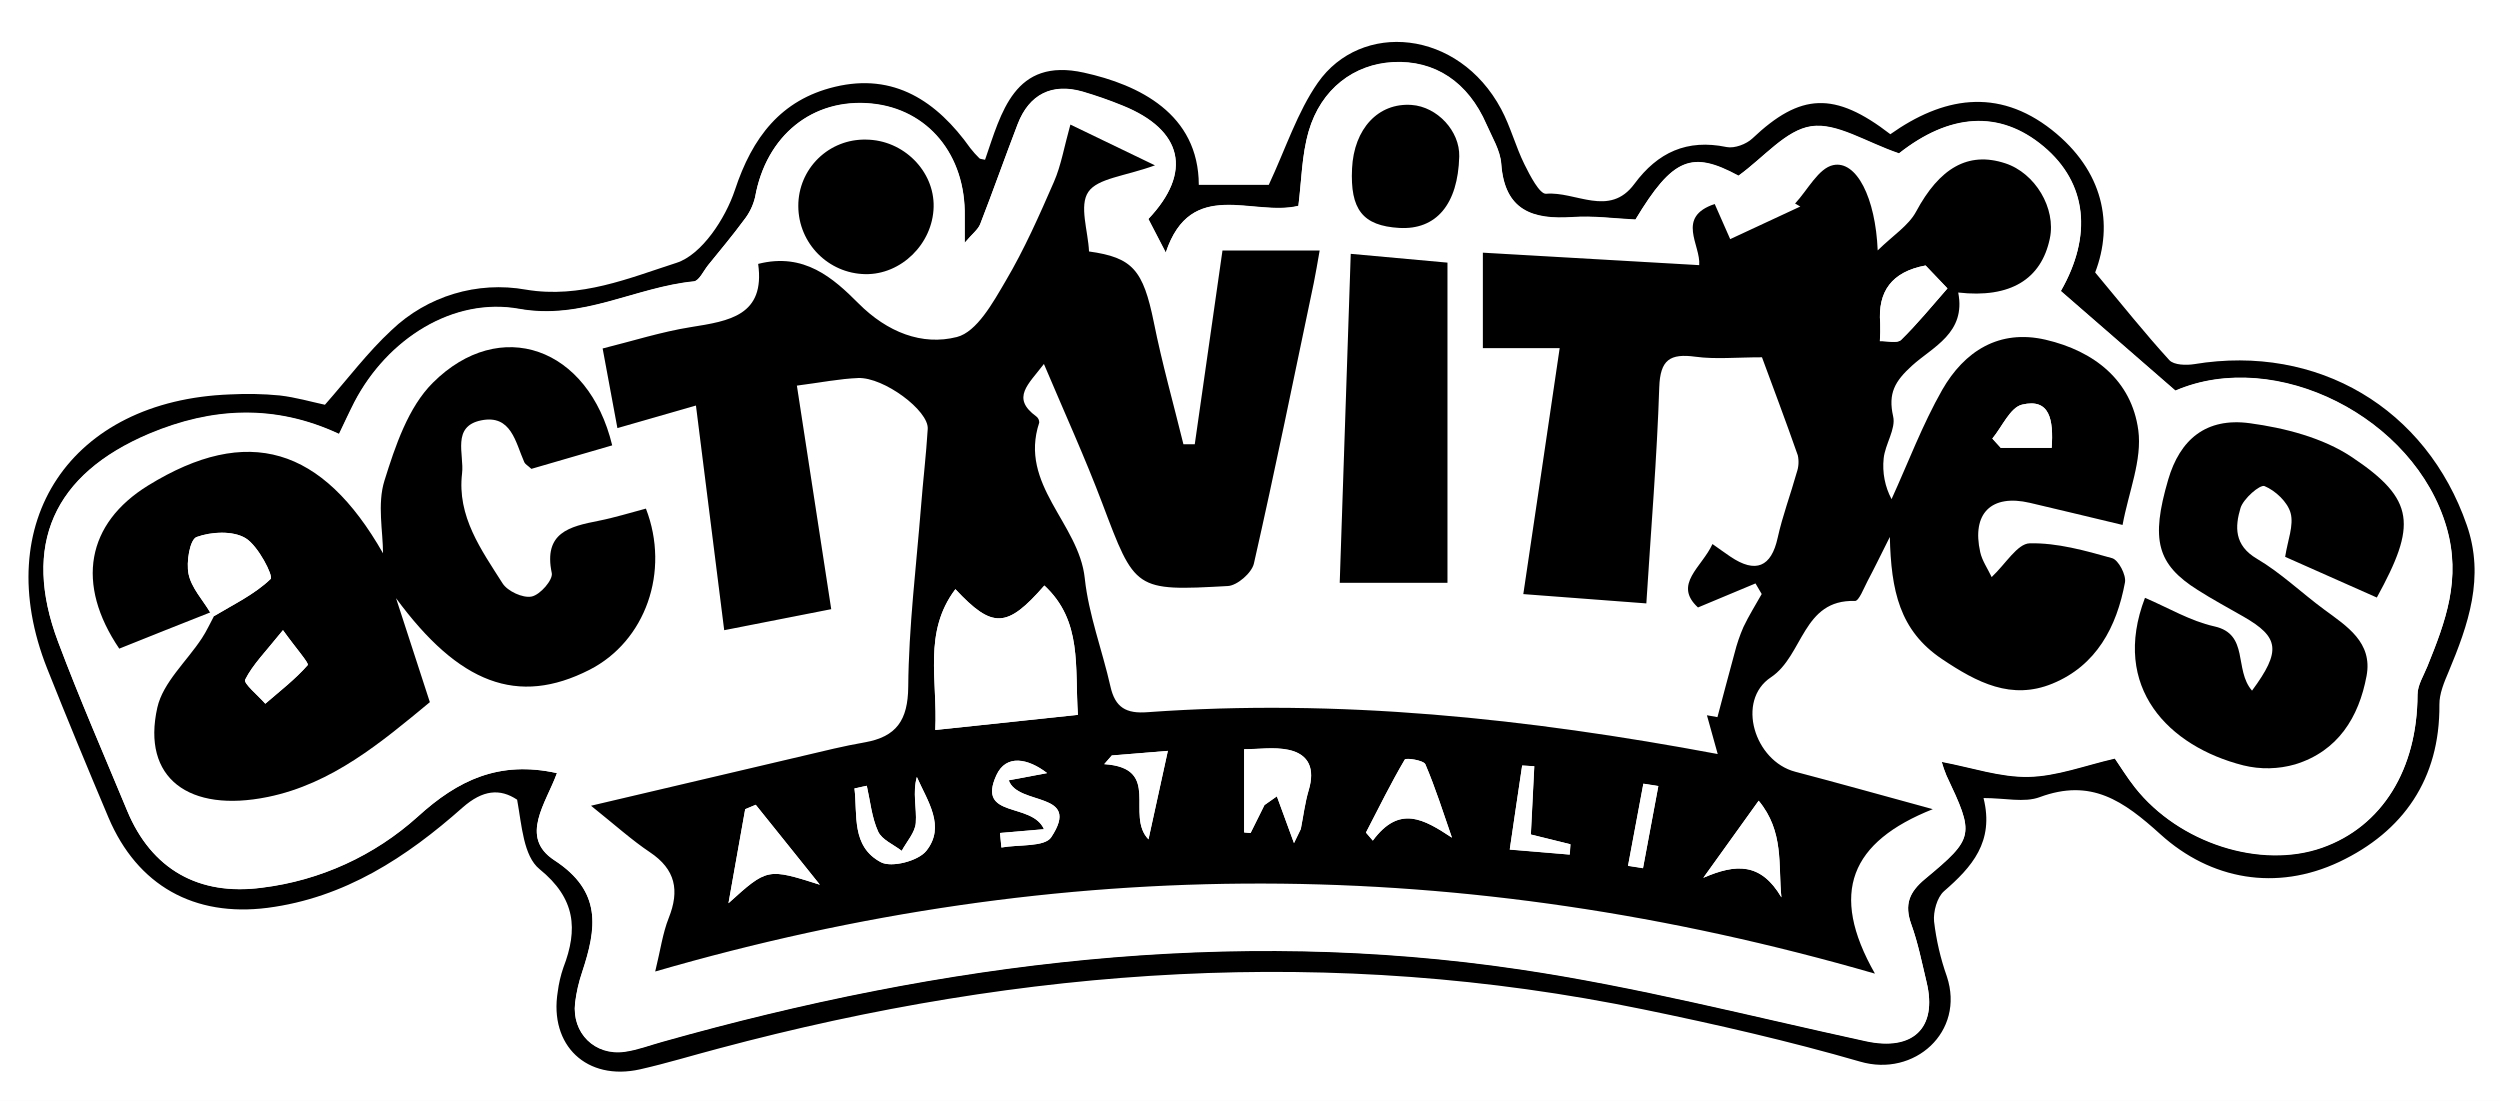
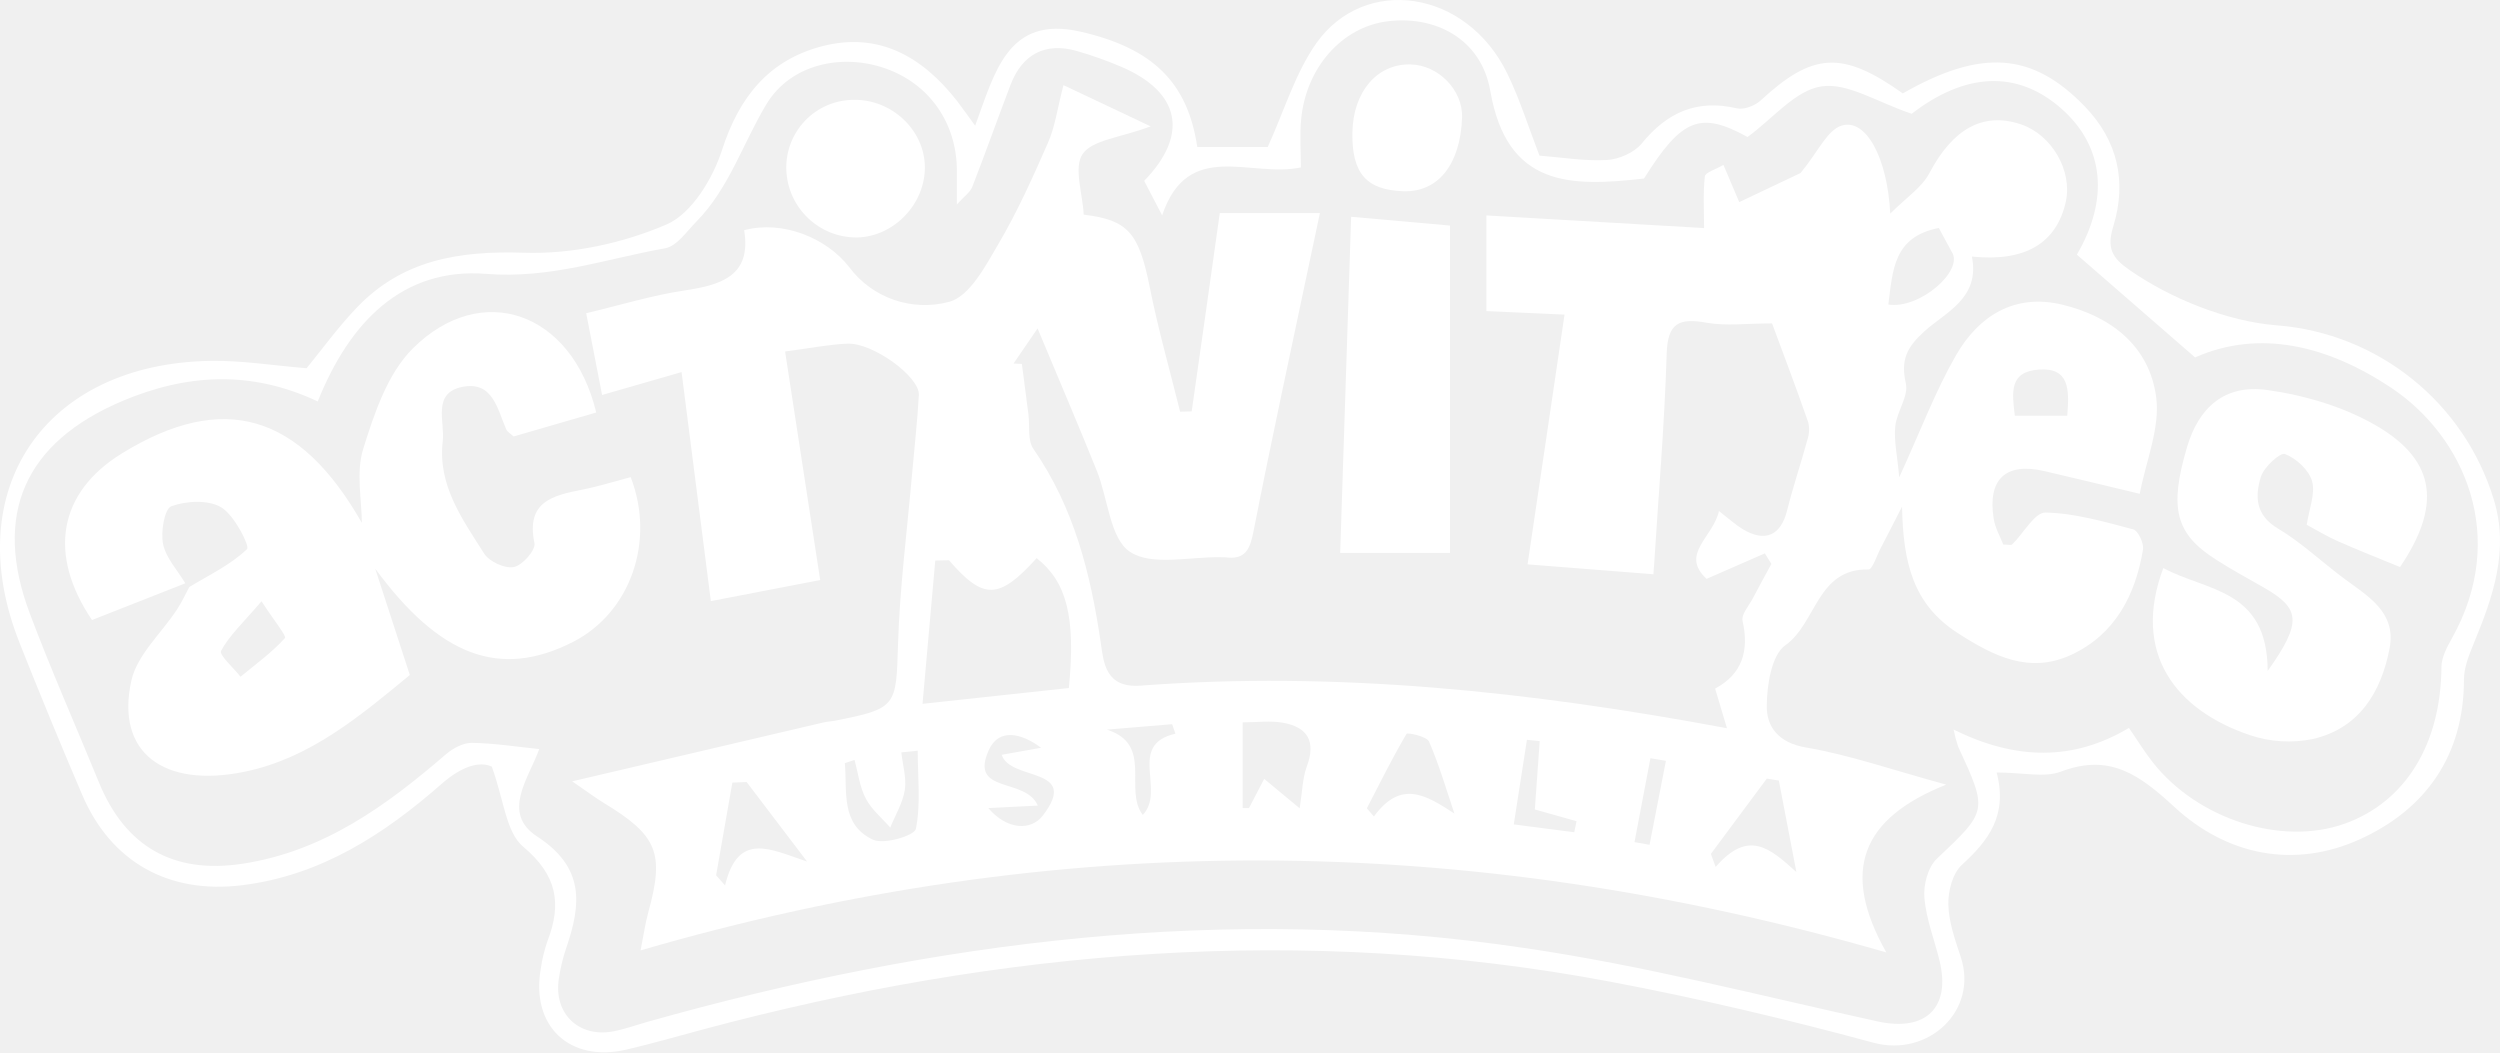
- <svg xmlns="http://www.w3.org/2000/svg" viewBox="0 0 728 320.57">
+ <svg xmlns="http://www.w3.org/2000/svg" viewBox="0 0 712.18 299.77">
  <defs>
    <style>.cls-1{fill:#fff;}</style>
  </defs>
  <g id="Layer_2" data-name="Layer 2">
    <g id="Layer_1-2" data-name="Layer 1">
-       <path class="cls-1" d="M0,0H728V320.57H0ZM286.85,46.53c-1-.24-1.44-.22-1.63-.41a28,28,0,0,1-2.68-3c-9.7-13.62-22.18-22-39.49-17.82C227.4,29.08,219.06,40,214,55.36c-2.76,8.28-9.65,18.82-17,21.18C183.15,81,169,87,153.18,84.35A45.15,45.15,0,0,0,114,96.14c-7,6.44-12.72,14.15-19.4,21.73-3.9-.83-8.53-2.19-13.25-2.72A97.54,97.54,0,0,0,67,114.86c-46.38,1.72-70.1,37.25-53.23,79.8,5.78,14.55,11.78,29,17.87,43.43,8.35,19.78,24.93,29,46.27,26.22,22.49-2.92,40.47-14.74,56.8-29.22,5.84-5.16,10.89-5.59,15.87-2.27,1.35,7.42,1.83,16.41,6.53,20.22,10.52,8.54,11.24,17.5,6.93,28.69a35.17,35.17,0,0,0-1.63,7c-2.54,15.66,8.46,26.1,24,22.6,7.7-1.74,15.27-4,22.9-6.07,88.92-23.78,178.63-30.07,269.31-11.36,21.18,4.36,42.33,9.16,63.06,15.2,15.77,4.6,30.58-8.68,25.23-24.81a73.69,73.69,0,0,1-3.72-16c-.27-2.88.82-7,2.87-8.8,8.11-7,14.71-14.4,11.53-27.15,6.29,0,11.87,1.39,16.32-.25,15-5.56,24.36,1,35.25,10.85,14.61,13.23,33.7,16.63,52,8,18.62-8.77,29.37-24.16,29.18-45.8,0-3.18,1.39-6.51,2.67-9.55,5.75-13.76,10.58-27.52,5.32-42.69C706.49,118.84,674.85,100.14,639,106c-2.38.4-6,.29-7.32-1.15-7.11-7.78-13.69-16.06-21.6-25.54,5.35-14,2.55-29.56-12.64-41.53-15.84-12.48-31.83-9.43-47,1.28-16.28-12.55-26.18-12-40.17,1.23-1.77,1.68-5.25,3-7.53,2.5-11.53-2.39-20,1.55-26.83,10.73-7.27,9.85-17.14,2.11-25.71,2.88-1.87.17-4.71-5.32-6.32-8.58-2.57-5.2-4-11-6.77-16.07C424.67,8.44,396.31,6.06,383.75,24.1c-6,8.58-9.26,19-14.28,29.73H349.09c-.07-20.66-17.4-29.15-33.48-32.68C295.32,16.68,291.59,32.84,286.85,46.53Z" />
-       <path d="M286.85,46.53c4.74-13.69,8.47-29.85,28.76-25.38,16.08,3.53,33.41,12,33.48,32.68h20.38c5-10.71,8.31-21.15,14.28-29.73,12.56-18,40.92-15.66,53.39,7.68,2.73,5.11,4.2,10.87,6.77,16.07,1.61,3.26,4.45,8.75,6.32,8.58,8.57-.77,18.44,7,25.71-2.88,6.8-9.18,15.3-13.12,26.83-10.73,2.28.47,5.76-.82,7.53-2.5,14-13.25,23.89-13.78,40.17-1.23,15.13-10.71,31.12-13.76,47-1.28,15.19,12,18,27.52,12.64,41.53,7.91,9.48,14.49,17.76,21.6,25.54,1.32,1.44,4.94,1.55,7.32,1.15,35.86-5.89,67.5,12.81,79.31,46.92,5.26,15.17.43,28.93-5.32,42.69-1.28,3-2.7,6.37-2.67,9.55.19,21.64-10.56,37-29.18,45.8-18.3,8.61-37.39,5.21-52-8-10.89-9.86-20.25-16.41-35.25-10.85-4.45,1.64-10,.25-16.32.25,3.18,12.75-3.42,20.12-11.53,27.15-2,1.78-3.14,5.92-2.87,8.8a73.69,73.69,0,0,0,3.72,16c5.35,16.13-9.46,29.41-25.23,24.81-20.73-6-41.88-10.84-63.06-15.2-90.68-18.71-180.39-12.42-269.31,11.36-7.63,2-15.2,4.33-22.9,6.07-15.55,3.5-26.55-6.94-24-22.6a35.17,35.17,0,0,1,1.63-7c4.31-11.19,3.59-20.15-6.93-28.69-4.7-3.81-5.18-12.8-6.53-20.22-5-3.32-10-2.89-15.87,2.27-16.33,14.48-34.31,26.3-56.8,29.22C56.53,267.09,40,257.87,31.6,238.09c-6.09-14.42-12.09-28.88-17.87-43.43-16.87-42.55,6.85-78.08,53.23-79.8a97.54,97.54,0,0,1,14.41.29c4.72.53,9.35,1.89,13.25,2.72,6.68-7.58,12.45-15.29,19.4-21.73a45.15,45.15,0,0,1,39.16-11.79C169,87,183.15,81,197,76.54c7.35-2.36,14.24-12.9,17-21.18C219.06,40,227.4,29.08,243.05,25.3c17.31-4.18,29.79,4.2,39.49,17.82a28,28,0,0,0,2.68,3C285.41,46.31,285.84,46.29,286.85,46.53ZM162.18,225.13c-3.13,8.71-11,18.62-.83,25.24,14.12,9.17,12.32,20,8.17,32.62a45.14,45.14,0,0,0-2.06,9c-1,8.76,5.74,15.41,14.46,14.18,3.71-.52,7.3-1.89,10.94-2.91,81.87-23.07,165-33.68,249.7-21.09,33.88,5,67.24,13.64,100.76,20.92,13.63,3,20.92-3.76,17.69-17.15-1.36-5.66-2.51-11.41-4.46-16.86-2-5.71-.63-9.33,4-13.21,14.48-12,14.41-12.79,6.24-30.12a34.8,34.8,0,0,1-1.39-4c8.77,1.64,17.06,4.52,25.28,4.36s16.42-3.35,25.14-5.33c1.59,2.31,3.56,5.52,5.87,8.45,12.81,16.22,36.6,23.83,54.47,17.53C693.7,240.63,703.92,224,704,202.22c0-2.75,1.79-5.53,2.88-8.24,5.27-13,9.95-25.43,5.56-40.51-9.31-32-49.68-52.34-78.95-39.76l-33.36-29c9.21-16.06,7.72-31.42-5-42.08-12.91-10.82-27.5-9.54-42.13,2-9.65-3.29-18.09-9-25.54-7.9s-13.72,9-21.2,14.4c-13.57-7.34-19.09-5.3-30,12.77-6-.28-12.19-1.15-18.3-.72-11.69.81-19.82-1.94-20.78-15.51-.27-3.91-2.66-7.72-4.3-11.49-5.35-12.32-15-18.73-27.18-18.12-11.37.58-21,7.76-24.59,20.11-2.06,7-2.1,14.58-3,21.74-13.24,3.21-31.29-8.41-38.62,13.59l-5.07-9.78c12.9-13.58,10.07-25.9-7.5-33a121.05,121.05,0,0,0-11.66-4.08c-8.91-2.54-15.54.76-18.89,9.45-3.72,9.67-7.15,19.46-10.91,29.11-.62,1.59-2.26,2.79-4.52,5.45,0-3.8,0-5.74,0-7.68.33-17.88-10.7-31.24-27.12-32.85-17.17-1.68-30.71,9.31-33.91,27.23a17,17,0,0,1-3.25,6.68c-3.3,4.5-6.91,8.77-10.42,13.12-1.36,1.68-2.65,4.61-4.2,4.76-17.06,1.68-32.42,11.33-50.84,8-19.3-3.47-38.41,8.77-48,27.11-1.54,3-2.9,6-4.49,9.3-18.78-8.76-37.07-7.7-55.27-.06C15.54,138.08,6.29,158.68,16.9,186.88,23.11,203.42,30.2,219.63,37,236c7.1,17.16,20.92,25,39.38,22.5a82.79,82.79,0,0,0,45.28-20.67C133.39,227.11,145.39,221.42,162.18,225.13Z" />
-       <path class="cls-1" d="M162.18,225.13c-16.79-3.71-28.79,2-40.56,12.66a82.79,82.79,0,0,1-45.28,20.67C57.88,260.91,44.06,253.12,37,236c-6.76-16.33-13.85-32.54-20.06-49.08-10.61-28.2-1.36-48.8,26.55-60.53,18.2-7.64,36.49-8.7,55.27.06,1.59-3.31,3-6.35,4.49-9.3,9.57-18.34,28.68-30.58,48-27.11C169.61,93.32,185,83.67,202,82c1.55-.15,2.84-3.08,4.2-4.76,3.51-4.35,7.12-8.62,10.42-13.12a17,17,0,0,0,3.25-6.68c3.2-17.92,16.74-28.91,33.91-27.23,16.42,1.61,27.45,15,27.12,32.85,0,1.94,0,3.88,0,7.68,2.26-2.66,3.9-3.86,4.52-5.45,3.76-9.65,7.19-19.44,10.91-29.11,3.35-8.69,10-12,18.89-9.45a121.05,121.05,0,0,1,11.66,4.08c17.57,7.07,20.4,19.39,7.5,33l5.07,9.78c7.33-22,25.38-10.38,38.62-13.59.92-7.16,1-14.74,3-21.74,3.63-12.35,13.22-19.53,24.59-20.11,12.14-.61,21.83,5.8,27.18,18.12,1.64,3.77,4,7.58,4.3,11.49,1,13.57,9.09,16.32,20.78,15.51,6.11-.43,12.31.44,18.3.72,10.88-18.07,16.4-20.11,30-12.77,7.48-5.41,13.84-13.32,21.2-14.4s15.89,4.61,25.54,7.9c14.63-11.55,29.22-12.83,42.13-2,12.71,10.66,14.2,26,5,42.08l33.36,29c29.27-12.58,69.64,7.75,78.95,39.76,4.39,15.08-.29,27.48-5.56,40.51-1.09,2.71-2.87,5.49-2.88,8.24-.05,21.74-10.27,38.41-27.78,44.58-17.87,6.3-41.66-1.31-54.47-17.53-2.31-2.93-4.28-6.14-5.87-8.45-8.72,2-16.9,5.17-25.14,5.33s-16.51-2.72-25.28-4.36a34.8,34.8,0,0,0,1.39,4c8.17,17.33,8.24,18.09-6.24,30.12-4.66,3.88-6.08,7.5-4,13.21,2,5.45,3.1,11.2,4.46,16.86,3.23,13.39-4.06,20.11-17.69,17.15-33.52-7.28-66.88-15.89-100.76-20.92-84.72-12.59-167.83-2-249.7,21.09-3.64,1-7.23,2.39-10.94,2.91-8.72,1.23-15.44-5.42-14.46-14.18a45.14,45.14,0,0,1,2.06-9c4.15-12.58,5.95-23.45-8.17-32.62C151.15,243.75,159.05,233.84,162.18,225.13Zm-101-46.79,1.16,1c-1.16,2.14-2.17,4.37-3.5,6.4-4.43,6.75-11.38,12.9-13,20.24-4.59,20.56,9.2,30.76,32.19,26,18.68-3.84,32.94-15.88,47.13-27.58l-9.85-30.29c18.35,25,35.49,31.48,56.33,20.87,16.3-8.3,23.53-28.6,16.44-46.94-4.54,1.19-9.1,2.63-13.77,3.55-8.45,1.67-16.11,3.41-13.64,15.23.4,1.93-3.44,6.33-5.88,6.83s-7-1.55-8.46-3.85c-6.18-9.76-13.28-19.5-11.79-32,.66-5.54-3.16-13.73,5.61-15.47s10,6.41,12.52,12.2c.25.56,1,.92,2.06,1.93l23.53-6.84C171.35,101,145.57,92,126,111.46c-7.18,7.14-11,18.47-14.11,28.56-2.11,6.8-.4,14.79-.4,21.11-17.69-31-39.42-37.62-68.39-19.76-18,11.09-21.17,28.67-8.42,47.51,4.38-1.75,8.82-3.54,13.27-5.31Zm509-93.16c15.18,1.72,24.2-3.85,26.69-15.73,1.84-8.79-4.25-19.05-13-21.9C573.05,44,564.75,49,558,61.64c-2.17,4.06-6.68,6.88-11.18,11.29-.63-15.38-6.18-26.26-12.94-24.85-4.3.9-7.45,7.27-11.11,11.19l1.52.87-20.42,9.5-4.51-10.23c-11.37,3.8-4,11.94-4.51,17.8l-63-3.63v27.78h22.37c-3.64,24.61-7.09,48-10.59,71.63l35.87,2.7c1.39-22.06,3.09-42.47,3.76-62.92.27-8.08,3.14-9.92,10.58-8.91,5.83.79,11.86.16,19.34.16,3,8.25,6.86,18.36,10.43,28.55a9.14,9.14,0,0,1-.31,5c-1.78,6.37-4.14,12.61-5.56,19.06-1.85,8.43-6.39,10.44-13.77,5.44-1.56-1.06-3.08-2.16-5.21-3.66-3.07,6.76-11.54,11.72-4.22,18.46l16.75-7,1.81,3.09c-1.79,3.19-3.74,6.29-5.31,9.59a48.1,48.1,0,0,0-2.58,7.56c-1.74,6.22-3.36,12.46-5,18.7l-3.06-.54c1,3.59,2,7.18,3.14,11.29-55.66-10.43-110.51-16.18-166-12.19-6.29.46-9.48-1.36-10.85-7.5C321,189.31,317,179,315.87,168.35c-1.69-16-19.29-27.24-13.26-45.32a2.15,2.15,0,0,0-.83-1.78c-7.47-5.44-2.34-9.36,2.2-15.31,6.06,14.42,11.95,27.34,17,40.59,9.58,25.33,9.39,25.59,36.57,24.08,2.73-.15,6.95-3.83,7.57-6.53,6.17-27.2,11.74-54.53,17.46-81.83.59-2.84,1-5.71,1.69-9.34H355.94l-8.07,56.42-3.31,0c-2.9-11.82-6.22-23.56-8.61-35.48-3.07-15.27-6.09-18.85-18.86-20.66-.28-6.07-2.85-13.51-.19-17.36s10.58-4.52,19.39-7.72L311.67,36.28c-1.83,6.57-2.7,11.88-4.78,16.66-4.28,9.82-8.64,19.7-14.08,28.9-3.69,6.25-8.39,14.82-14.19,16.3-10.16,2.58-20.28-1.39-28.65-9.78-7.31-7.33-15.78-14.93-29.19-11.51,2.08,15-8.44,16.63-19.56,18.4-8.61,1.37-17,4.06-25.73,6.23,1.53,8.28,2.82,15.2,4.3,23.18l22.87-6.57c2.78,22.15,5.44,43.24,8.23,65.42l31.16-6.12c-3.48-22.61-6.67-43.38-10-65.1,7.13-.92,12.48-2,17.85-2.21,7.43-.29,20.58,9.47,20.26,14.81-.46,7.53-1.36,15-1.95,22.55-1.4,17.52-3.58,35-3.73,52.57-.09,9.78-3.48,14.51-12.57,16.15-3,.55-6.07,1.14-9.07,1.84-22.84,5.35-45.67,10.73-70.73,16.63,7.2,5.74,11.91,10,17.15,13.54,7.47,5,8.67,11.12,5.48,19.14-1.77,4.45-2.41,9.35-3.94,15.59,118.44-34.39,235-34.12,355.18.62-13.47-23.63-7-38.4,16.84-47.89-15.66-4.28-27.83-7.69-40.06-10.9-11.87-3.12-17.29-20.73-7.06-27.51,9.48-6.3,9.16-22.73,24.46-22.22,1.17,0,2.57-3.73,3.68-5.82,1.86-3.49,3.58-7.05,6.48-12.83.38,15.68,2.83,27.26,15.17,35.55,10.26,6.89,20.24,12.06,32.17,7.17,12.8-5.25,18.72-16.52,21.13-29.48.4-2.15-1.9-6.53-3.75-7.05-7.84-2.2-16-4.51-24-4.32-3.56.08-7,6-11.07,9.83-1.21-2.55-2.77-4.77-3.32-7.21-2.56-11.35,3.21-17,14.44-14.42,8.24,1.92,16.47,3.92,27,6.44,1.76-9.56,5.74-18.91,4.58-27.58-1.95-14.52-12.85-23-26.95-26.34-13.64-3.17-23.72,3.39-30.15,14.6-5.79,10.11-9.9,21.18-14.75,31.82a20.65,20.65,0,0,1-2.3-11.87c.43-4.17,3.61-8.59,2.76-12.24-1.58-6.77.53-10.25,5.47-14.75C562.8,101,572.55,97,570.23,85.18Zm85.56,115.94c-5.33-6.09-.74-16.45-10.95-18.72-7-1.56-13.46-5.45-20.18-8.31-10,26.08,6.86,43.27,28.66,48.79a29.28,29.28,0,0,0,15.1-.31c12.4-3.82,18.52-13.68,20.76-25.74,1.82-9.76-5.68-14.42-12.34-19.33s-12.59-10.68-19.61-14.8c-6.64-3.91-6.38-9.36-4.75-14.79.83-2.74,5.64-6.9,7-6.36,3.18,1.32,6.73,4.66,7.59,7.86,1,3.59-.85,7.92-1.59,12.74L692.13,174c11.54-21,11.37-28.49-7.34-40.94-8.4-5.59-19.45-8.44-29.67-9.82-12.73-1.71-20.32,4.76-23.74,16.44-5.13,17.53-3.27,24.64,8.6,32.13,4.34,2.73,8.86,5.19,13.31,7.74C663.69,185.52,664.39,189.47,655.79,201.12ZM421.5,76.48l-28.16-2.56q-1.6,48-3.21,95.79H421.5ZM271.87,60.28c.26-10.46-8.81-19.54-19.65-19.66A19.25,19.25,0,0,0,232.47,60,19.87,19.87,0,0,0,252,79.83C262.41,80,271.61,71,271.87,60.28Zm135.57,6.09c10.8.65,17.12-6.89,17.49-20.84.19-7.35-6.39-14.44-13.88-15-9.67-.67-16.76,6.89-17.33,18.49C393.14,61.05,396.84,65.73,407.44,66.37Z" />
-       <path d="M570.23,85.18C572.55,97,562.8,101,556.75,106.5c-4.94,4.5-7,8-5.47,14.75.85,3.65-2.33,8.07-2.76,12.24a20.65,20.65,0,0,0,2.3,11.87c4.85-10.64,9-21.71,14.75-31.82,6.43-11.21,16.51-17.77,30.15-14.6,14.1,3.29,25,11.82,26.95,26.34,1.16,8.67-2.82,18-4.58,27.58-10.56-2.52-18.79-4.52-27-6.44-11.23-2.61-17,3.07-14.44,14.42.55,2.44,2.11,4.66,3.32,7.21,4.09-3.84,7.51-9.75,11.07-9.83,8-.19,16.17,2.12,24,4.32,1.85.52,4.15,4.9,3.75,7.05-2.41,13-8.33,24.23-21.13,29.48-11.93,4.89-21.91-.28-32.17-7.17-12.34-8.29-14.79-19.87-15.17-35.55-2.9,5.78-4.62,9.34-6.48,12.83-1.11,2.09-2.51,5.86-3.68,5.82-15.3-.51-15,15.92-24.46,22.22-10.23,6.78-4.81,24.39,7.06,27.51,12.23,3.21,24.4,6.62,40.06,10.9-23.86,9.49-30.31,24.26-16.84,47.89-120.16-34.74-236.74-35-355.18-.62,1.53-6.24,2.17-11.14,3.94-15.59,3.19-8,2-14.14-5.48-19.14-5.24-3.51-10-7.8-17.15-13.54,25.06-5.9,47.89-11.28,70.73-16.63,3-.7,6-1.29,9.07-1.84,9.09-1.64,12.48-6.37,12.57-16.15.15-17.54,2.33-35,3.73-52.57.59-7.52,1.49-15,1.95-22.55.32-5.34-12.83-15.1-20.26-14.81-5.37.21-10.72,1.29-17.85,2.21,3.35,21.72,6.54,42.49,10,65.1l-31.16,6.12c-2.79-22.18-5.45-43.27-8.23-65.42l-22.87,6.57c-1.48-8-2.77-14.9-4.3-23.18,8.72-2.17,17.12-4.86,25.73-6.23,11.12-1.77,21.64-3.36,19.56-18.4C234.19,73.43,242.66,81,250,88.36c8.37,8.39,18.49,12.36,28.65,9.78,5.8-1.48,10.5-10,14.19-16.3,5.44-9.2,9.8-19.08,14.08-28.9,2.08-4.78,2.95-10.09,4.78-16.66l24.62,11.87c-8.81,3.2-16.64,3.72-19.39,7.72s-.09,11.29.19,17.36C329.86,75,332.88,78.62,336,93.89c2.39,11.92,5.71,23.66,8.61,35.48l3.31,0,8.07-56.42h28.29c-.65,3.63-1.1,6.5-1.69,9.34-5.72,27.3-11.29,54.63-17.46,81.83-.62,2.7-4.84,6.38-7.57,6.53-27.18,1.51-27,1.25-36.57-24.08-5-13.25-10.9-26.17-17-40.59-4.54,6-9.67,9.87-2.2,15.31a2.15,2.15,0,0,1,.83,1.78c-6,18.08,11.57,29.28,13.26,45.32,1.13,10.64,5.11,21,7.47,31.5,1.37,6.14,4.56,8,10.85,7.5,55.52-4,110.37,1.76,166,12.19-1.15-4.11-2.14-7.7-3.14-11.29l3.06.54c1.67-6.24,3.29-12.48,5-18.7a48.1,48.1,0,0,1,2.58-7.56c1.57-3.3,3.52-6.4,5.31-9.59l-1.81-3.09-16.75,7c-7.32-6.74,1.15-11.7,4.22-18.46,2.13,1.5,3.65,2.6,5.21,3.66,7.38,5,11.92,3,13.77-5.44,1.42-6.45,3.78-12.69,5.56-19.06a9.14,9.14,0,0,0,.31-5c-3.57-10.19-7.39-20.3-10.43-28.55-7.48,0-13.51.63-19.34-.16-7.44-1-10.31.83-10.58,8.91-.67,20.45-2.37,40.86-3.76,62.92L443.59,173c3.5-23.67,7-47,10.59-71.63H431.81V73.58l63,3.63c.5-5.86-6.86-14,4.51-17.8l4.51,10.23,20.42-9.5-1.52-.87c3.66-3.92,6.81-10.29,11.11-11.19,6.76-1.41,12.31,9.47,12.94,24.85,4.5-4.41,9-7.23,11.18-11.29C564.75,49,573.05,44,583.91,47.55c8.76,2.85,14.85,13.11,13,21.9C594.43,81.33,585.41,86.9,570.23,85.18Zm-256.34,123c-.95-14,1.37-27.33-9.77-37.64C293.21,183,289,183.13,278.21,171.58c-9.48,12.55-5.13,26.42-5.86,41Zm62.92,37.35,2-4.1c.75-3.79,1.21-7.67,2.31-11.36,1.79-6,.25-10.41-5.95-11.71-4.14-.86-8.62-.16-12.86-.16V242.4l1.87.18,4.05-8.15,3.61-2.54Zm46-1.55c-2.5-7.17-4.77-14.44-7.74-21.4-.5-1.17-5.64-1.95-6-1.36-4.06,6.91-7.61,14.12-11.3,21.25l2,2.33C407.52,234.29,414.62,238.53,422.82,243.94ZM238.74,257.63c-7.4-9.23-13-16.26-18.67-23.28L217,235.64,212.13,263C223.46,252.78,223.46,252.78,238.74,257.63Zm280,3.68c-1-9.37.85-19.11-6.62-28.14L496,255.62C505.53,251.48,512.76,251.15,518.75,261.31Zm42-184c-9.86,1.82-14,7.59-13.21,16.81a50.19,50.19,0,0,1-.1,5.2c2.1-.07,5.06.73,6.17-.35,4.75-4.65,9-9.84,13.51-15ZM252.41,228.82l-3.59.77c.93,7.71-1,16.88,7.7,21.49,3.11,1.65,10.86-.36,13.21-3.3,5.72-7.13.35-14.5-2.74-21.52-1.27,4.59,0,9-.31,13.35-.19,2.8-2.65,5.45-4.1,8.16-2.37-1.84-5.77-3.22-6.87-5.63C253.85,238.05,253.43,233.29,252.41,228.82Zm38.79,13.74.42,4.22c5-.9,12.59-.07,14.51-3,8.93-13.49-9.67-9-12.38-16.57l11.18-2.1c-5.52-4.24-11.92-5.61-14.78.63-5.81,12.72,10.35,7.72,13.87,15.71ZM597.45,130.42c.57-8.22-.53-14.52-8.63-12.59-3.47.83-5.8,6.44-8.65,9.88l2.46,2.71Zm-263,114,5.64-25.76L323.76,220l-2.21,2.53C338.44,223.63,327.62,237.35,334.43,244.41Zm105.21,3,17.47,1.44.21-3L445.8,243c.34-6.92.66-13.4,1-19.88l-3.53-.21C442.13,230.44,441,238,439.64,247.37Zm43.27-18.49-4.37-.69-4.47,23.92,4.36.68Q480.67,240.83,482.91,228.88Z" />
-       <path d="M61.21,178.34,48,183.57c-4.45,1.77-8.89,3.56-13.27,5.31-12.75-18.84-9.56-36.42,8.42-47.51,29-17.86,50.7-11.28,68.39,19.76,0-6.32-1.71-14.31.4-21.11,3.15-10.09,6.93-21.42,14.11-28.56C145.57,92,171.35,101,178.27,129.69l-23.53,6.84c-1.1-1-1.81-1.37-2.06-1.93-2.57-5.79-3.79-13.94-12.52-12.2s-4.95,9.93-5.61,15.47c-1.49,12.52,5.61,22.26,11.79,32,1.45,2.3,5.92,4.36,8.46,3.85s6.28-4.9,5.88-6.83c-2.47-11.82,5.19-13.56,13.64-15.23,4.67-.92,9.23-2.36,13.77-3.55,7.09,18.34-.14,38.64-16.44,46.94-20.84,10.61-38,4.09-56.33-20.87l9.85,30.29C111,216.19,96.72,228.23,78,232.07c-23,4.71-36.78-5.49-32.19-26,1.64-7.34,8.59-13.49,13-20.24,1.33-2,2.34-4.26,3.5-6.4C68,176,74.18,173.06,78.81,168.59c.85-.82-3.57-9.64-7.31-11.88s-10-1.89-14.24-.33c-2,.71-3.07,7.31-2.35,10.78C55.73,171.15,59,174.64,61.21,178.34ZM82.4,183.5c-5.05,6.29-8.78,10-11,14.4-.55,1.09,3.78,4.63,5.87,7,4.22-3.66,8.7-7.09,12.35-11.25C90.07,193.15,86.26,188.88,82.4,183.5Z" />
-       <path d="M655.79,201.12c8.6-11.65,7.9-15.6-2.5-21.57-4.45-2.55-9-5-13.31-7.74-11.87-7.49-13.73-14.6-8.6-32.13,3.42-11.68,11-18.15,23.74-16.44,10.22,1.38,21.27,4.23,29.67,9.82,18.71,12.45,18.88,19.9,7.34,40.94l-26.69-11.85c.74-4.82,2.56-9.15,1.59-12.74-.86-3.2-4.41-6.54-7.59-7.86-1.32-.54-6.13,3.62-7,6.36-1.63,5.43-1.89,10.88,4.75,14.79,7,4.12,13,9.93,19.61,14.8s14.16,9.57,12.34,19.33c-2.24,12.06-8.36,21.92-20.76,25.74a29.28,29.28,0,0,1-15.1.31c-21.8-5.52-38.63-22.71-28.66-48.79,6.72,2.86,13.19,6.75,20.18,8.31C655.05,184.67,650.46,195,655.79,201.12Z" />
-       <path d="M421.5,76.48v93.23H390.13q1.61-47.77,3.21-95.79Z" />
-       <path d="M271.87,60.28C271.61,71,262.41,80,252,79.83A19.87,19.87,0,0,1,232.47,60a19.25,19.25,0,0,1,19.75-19.34C263.06,40.74,272.13,49.82,271.87,60.28Z" />
-       <path d="M407.44,66.37c-10.6-.64-14.3-5.32-13.72-17.32.57-11.6,7.66-19.16,17.33-18.49,7.49.53,14.07,7.62,13.88,15C424.56,59.48,418.24,67,407.44,66.37Z" />
-       <path class="cls-1" d="M313.89,208.14l-41.54,4.42c.73-14.56-3.62-28.43,5.86-41,10.82,11.55,15,11.45,25.91-1.08C315.26,180.81,312.94,194.17,313.89,208.14Z" />
-       <path class="cls-1" d="M376.81,245.49l-5-13.6-3.61,2.54-4.05,8.15-1.87-.18V218.16c4.24,0,8.72-.7,12.86.16,6.2,1.3,7.74,5.73,5.95,11.71-1.1,3.69-1.56,7.57-2.31,11.36Z" />
-       <path class="cls-1" d="M422.82,243.94c-8.2-5.41-15.3-9.65-23.06.82l-2-2.33c3.69-7.13,7.24-14.34,11.3-21.25.34-.59,5.48.19,6,1.36C418.05,229.5,420.32,236.77,422.82,243.94Z" />
-       <path class="cls-1" d="M238.74,257.63c-15.28-4.85-15.28-4.85-26.61,5.4L217,235.64l3.06-1.29C225.71,241.37,231.34,248.4,238.74,257.63Z" />
-       <path class="cls-1" d="M518.75,261.31c-6-10.16-13.22-9.83-22.74-5.69l16.12-22.45C519.6,242.2,517.8,251.94,518.75,261.31Z" />
-       <path class="cls-1" d="M560.72,77.31,567.09,84c-4.55,5.16-8.76,10.35-13.51,15-1.11,1.08-4.07.28-6.17.35a50.19,50.19,0,0,0,.1-5.2C546.76,84.9,550.86,79.13,560.72,77.31Z" />
-       <path class="cls-1" d="M252.41,228.82c1,4.47,1.44,9.23,3.3,13.32,1.1,2.41,4.5,3.79,6.87,5.63,1.45-2.71,3.91-5.36,4.1-8.16.3-4.33-1-8.76.31-13.35,3.09,7,8.46,14.39,2.74,21.52-2.35,2.94-10.1,4.95-13.21,3.3-8.67-4.61-6.77-13.78-7.7-21.49Z" />
-       <path class="cls-1" d="M291.2,242.56,304,241.48c-3.52-8-19.68-3-13.87-15.71,2.86-6.24,9.26-4.87,14.78-.63l-11.18,2.1c2.71,7.57,21.31,3.08,12.38,16.57-1.92,2.9-9.52,2.07-14.51,3Z" />
-       <path class="cls-1" d="M597.45,130.42H582.63l-2.46-2.71c2.85-3.44,5.18-9,8.65-9.88C596.92,115.9,598,122.2,597.45,130.42Z" />
-       <path class="cls-1" d="M334.43,244.41c-6.81-7.06,4-20.78-12.88-21.9l2.21-2.53,16.31-1.33Z" />
-       <path class="cls-1" d="M439.64,247.37c1.39-9.42,2.49-16.93,3.6-24.44l3.53.21c-.31,6.48-.63,13-1,19.88l11.52,2.83-.21,3Z" />
-       <path class="cls-1" d="M482.91,228.88q-2.24,12-4.48,23.91l-4.36-.68,4.47-23.92Z" />
-       <path class="cls-1" d="M61.21,178.34c-2.21-3.7-5.48-7.19-6.3-11.18-.72-3.47.39-10.07,2.35-10.78,4.28-1.56,10.59-1.87,14.24.33s8.16,11.06,7.31,11.88C74.18,173.06,68,176,62.37,179.38Z" />
-       <path class="cls-1" d="M82.4,183.5c3.86,5.38,7.67,9.65,7.2,10.19-3.65,4.16-8.13,7.59-12.35,11.25-2.09-2.41-6.42-5.95-5.87-7C73.62,193.47,77.35,189.79,82.4,183.5Z" />
+       <path class="cls-1" d="M568.79,220.06c3.22,12.35-2.42,19.46-9.93,26.34-2.62,2.4-3.93,7.47-3.83,11.28.12,5,1.92,10.06,3.53,14.93,5.09,15.39-9.37,28.61-24.81,24.44-24.84-6.72-49.95-12.67-75.23-17.43-87.09-16.4-173.07-9.16-258.15,13.61-7.3,1.95-14.56,4.06-21.91,5.77-16.2,3.77-27.25-6.67-24.42-22.95a42,42,0,0,1,1.93-8c4.12-10.66,2.71-18.77-6.93-26.85-4.92-4.12-5.49-13.37-8.94-22.81-3.46-1.62-8.54-.13-14.22,4.85-16.41,14.4-34.42,26.17-56.94,28.94-20.86,2.57-37.34-6.57-45.55-25.82Q14.16,204.8,5.52,183c-17.22-43.51,7.16-79.48,54.56-80.2,8.83-.14,17.68,1.32,27.26,2.1,4.16-5.07,8.75-11.42,14.1-17.06C114.52,74,130.76,71.38,149.4,72c13.53.44,28.09-2.71,40.53-8.08,7.13-3.08,13.15-13.09,15.77-21.23,4.86-15.07,13.34-25.56,28.42-29.5,16.24-4.24,28.7,3,38.55,15.62,1.43,1.84,2.75,3.77,5.12,7C283.35,20.83,287,4.3,307.71,9s30.63,14.5,33.36,32.88h20.07C365.91,31.38,369,20.79,375,12.29,388.74-7.1,417.73-3.06,429.41,21c3.57,7.33,6,15.2,9.14,23.33,6.28.49,12.79,1.61,19.22,1.25,3.45-.2,7.79-2.11,9.92-4.71,7.24-8.89,15.72-12.67,27.15-10,2,.46,5.11-.77,6.73-2.26,14.89-13.74,23.24-14.24,40.49-2,22.39-12.81,36.93-11.71,51.81,3.68,9.51,9.84,12,21.55,8.16,34.14-1.92,6.19-.41,9,4.52,12.42,11.71,8.18,27.84,14.7,41.94,15.82a70.36,70.36,0,0,1,61.92,49.62c4.43,14.47-.21,27.65-5.61,40.79-1.38,3.35-2.89,7-2.89,10.52,0,21.65-10.95,37-29.66,45.49s-37.9,4.56-52.76-9.15c-10-9.21-18.45-15.45-32.49-10.09C582.26,221.59,576.23,220.06,568.79,220.06ZM90.52,114.36c-19.13-9-37.42-7.81-55.62-.14C7,126-2.13,146.57,8.51,174.82c6.11,16.22,13.13,32.08,19.7,48.12,7.51,18.31,21.27,26.1,40.85,23.12,23.11-3.52,41-16.53,58.07-31.27,2-1.69,4.9-3.21,7.36-3.17,6.39.1,12.76,1.12,19.12,1.77-3,8.36-10.87,18.21-.6,24.9,13.59,8.85,12.57,19.26,8.33,31.66a49.77,49.77,0,0,0-2.16,9c-1.46,9.79,5.68,16.67,15.46,14.87,3.36-.63,6.61-1.83,9.92-2.76,81.88-23.05,165-33.64,249.71-21C468.15,275,501.51,283.67,535,291c13.54,2.94,20.79-3.9,17.52-17.32-1.46-6-3.81-11.87-4.32-17.92-.31-3.65,1-8.71,3.54-11.11,14.44-13.7,14.62-13.49,6.06-32a37,37,0,0,1-1.27-4.81c17.68,8.73,34.06,9,49.95-.48,2.6,3.78,4.55,7,6.87,9.92,12.87,16.2,36.66,23.74,54.52,17.39,17.41-6.19,27.48-22.73,27.63-44.67,0-2.75,1.6-5.67,3-8.2,16.13-28.77,3.61-57.4-17.36-71.37-18.06-12-37.46-16.73-55.82-8.61L591.64,72.54c9.13-15.65,7.89-30.65-4.27-41.47-12.8-11.38-27.69-10.29-42.78,1.34-9.79-3.27-18.25-8.92-25.69-7.8s-13.68,9-21.07,14.42c-13.41-7.38-18.72-5.4-29.5,11.83-20.88,2.37-39,2.53-43.78-24.92-2.62-15.12-16-21.62-29.44-19.85-12.87,1.69-23.1,13.22-24.46,28-.42,4.63-.06,9.34-.06,13.6-14.31,3.08-32.16-8.22-39.53,13.66l-5.12-9.83c12.82-13.18,10.3-25.35-6.63-32.54a108.53,108.53,0,0,0-12.61-4.47c-8.86-2.52-15.47.89-18.81,9.62-3.7,9.68-7.15,19.45-10.92,29.11-.61,1.56-2.32,2.69-4.38,5V48.67c0-13.57-7.8-24.75-20.31-29.16s-27.06-1.22-33.94,10.16c-6.71,11.12-10.6,23.94-20,33.5-2.76,2.8-5.57,7-8.88,7.56-16.83,3-32.74,8.74-50.92,7.29C114.61,76.12,99.52,91.84,90.52,114.36Z" />
+       <path class="cls-1" d="M561.74,73.09c2.37,11.91-7.51,15.82-13.56,21.32-5,4.55-6.78,8.13-5.26,14.82.83,3.62-2.55,8-3,12.14s.57,8.26,1.12,14.6c6.18-13.5,10.33-24.62,16.17-34.76,6.46-11.21,16.63-17.68,30.23-14.43,14.06,3.37,24.95,11.94,26.81,26.48,1.12,8.67-2.91,18-4.7,27.41-10.61-2.53-18.85-4.54-27.12-6.46-11.05-2.58-16.31,2.29-14.47,13.62.41,2.56,1.82,5,2.71,7.29,1.27,0,2.22.28,2.56-.05,3.22-3.13,6.39-9.12,9.47-9.06,8.37.16,16.76,2.63,25,4.79,1.4.37,3.08,4,2.78,5.77-2.18,13.05-8,24.21-20.5,30-11.9,5.46-22,.4-32.31-6.25-12.71-8.19-15.53-20.06-15.83-36-2.79,5.44-4.43,8.69-6.12,11.91-1.1,2.1-2.33,6-3.42,6-14.69-.34-14.83,15.29-23.67,21.56-4,2.83-5.26,11.31-5.33,17.26s3.28,10.54,11.13,11.88c12.35,2.1,24.34,6.31,40,10.59-24,9.56-30.27,24.39-17.07,47.8-120.07-34.67-236.65-35-354.88-.58.94-4.7,1.37-7.86,2.21-10.9C189.34,243,187.29,238,172,228.73c-2.16-1.31-4.19-2.84-9-6.15,25.85-6.06,48.73-11.43,71.61-16.78,1-.24,2-.26,3.05-.46,17.83-3.48,17.63-4.05,18.16-21.79.49-16.18,2.59-32.32,4-48.47.65-7.52,1.52-15,1.94-22.55.29-5.19-13.18-15-20.42-14.63-5.37.24-10.71,1.32-17.69,2.23l10,65.11-31.15,6C199.65,149.07,197,128,194.16,106l-22.64,6.52c-1.51-7.78-2.89-14.88-4.53-23.29,9.56-2.27,18.68-5.08,28-6.48,10.57-1.6,19.13-4.19,17-17.17,10.83-2.91,23.41,2.11,29.92,10.51a26.86,26.86,0,0,0,28.49,9.89c5.79-1.54,10.34-10.17,14-16.44,5.43-9.23,9.85-19.08,14.15-28.9,2-4.5,2.63-9.58,4.4-16.38L327.79,36c-8.82,3.28-16.62,3.85-19.37,7.86-2.63,3.85,0,11.26.3,17.29,12.65,1.5,15.74,5.21,18.83,20.75,2.37,11.89,5.72,23.6,8.63,35.38l3.3-.09c2.65-18.58,5.3-37.16,8-56.49H376c-1,4.86-1.85,8.7-2.66,12.55-5.46,26-11.11,51.88-16.21,77.91-1,5.25-2.29,8.45-8.22,7.58a8.86,8.86,0,0,0-1,0c-8.86-.21-19.72,2.6-26-1.53-5.71-3.76-6.26-15.11-9.42-23-5.23-13-10.74-25.85-16.91-40.65l-6.85,10,2.38.12c.62,4.79,1.25,9.57,1.86,14.36.42,3.32-.28,7.4,1.41,9.83,11.58,16.69,16.3,35.49,19.19,55.19.81,5.57,1.28,13,11.33,12.26,55.85-4.2,111,1.66,167.06,12.13-1.18-3.93-2.16-7.23-3.37-11.29,7.66-4.09,9.76-10.71,7.82-19.28-.42-1.87,1.88-4.4,3-6.57,1.69-3.25,3.47-6.45,5.21-9.67l-1.86-3-16.6,7.26c-7.67-7.08,1.85-11.78,3.52-19.32,3.17,2.45,4.84,4,6.74,5.14,6.46,3.89,10.9,1.82,12.69-5.35,1.68-6.75,3.93-13.36,5.76-20.07a9,9,0,0,0,.24-5C511.54,110,507.71,100,504.81,92.13c-7.42,0-13.17.79-18.61-.19-7.75-1.39-11.13-.08-11.41,8.81-.62,20.43-2.37,40.83-3.77,62.84l-35.86-2.82c3.52-23.74,7-47.1,10.53-71.15l-22.25-1V61.37l62,3.6c0-5-.31-9.89.22-14.71.12-1.13,3-1.95,5.3-3.29,1.69,4,3.1,7.31,4.5,10.61l17.45-8.28c5-6,7.6-12.27,11.75-13.53,6.84-2.08,13,9,13.82,25.09,4.48-4.52,9-7.43,11.16-11.56,6.6-12.5,15.21-17.53,26.06-13.88,8.76,2.94,14.72,13.19,12.8,22C585.89,69.24,577,74.66,561.74,73.09ZM270.34,159.6l-3.91.08c-1.16,13.07-2.32,26.14-3.63,40.82l41.69-4.5c2-20.24-.62-30.26-9.18-37C284.58,170.84,280.2,171,270.34,159.6ZM354,205.78V230.2h1.8l4.33-8.32,10.11,8.38c.75-4.62.78-8.45,2-11.81,2.68-7.13.39-11.31-6.81-12.57C361.86,205.25,358,205.78,354,205.78Zm60.33,26c-2.33-6.88-4.35-13.89-7.24-20.53-.64-1.47-6.14-2.64-6.41-2.19-4.06,6.89-7.62,14.08-11.3,21.2l2,2.34C399.13,222,406.22,226.48,414.34,231.77Zm-201.63-9-4.07.16q-2.32,13.2-4.63,26.42l2.55,2.87c3.72-15.53,13-10.24,23.37-6.79Zm274.68,20.47,1.36,3.72c9.36-10.78,15.39-5.41,23,1.45q-2.49-13-5-26.06l-3.42-.56ZM537.93,86.75c8.93,1.42,21.63-9.72,18.07-15-1.45-2.66-2.89-5.32-3.69-6.81C539.25,67.49,539.22,77.15,537.93,86.75Zm-276.5,127.1-4.67.48c.39,3.58,1.51,7.26,1,10.69-.58,3.7-2.7,7.16-4.15,10.73-2.4-2.75-5.4-5.19-7-8.33-1.73-3.3-2.17-7.27-3.17-10.95l-2.77.93c.73,8-1.32,17.41,8,21.8,3.12,1.46,11.84-1.14,12.24-3.08C262.34,229,261.43,221.32,261.43,213.85Zm20.11,16.35c5.42,6.33,12.21,6.48,15.56,2.1,10.71-14-9.3-9.66-11.74-17.28l11.21-2c-5.63-4.24-12.05-5.64-14.88.64-5.7,12.63,10.44,7.66,13.95,15.83ZM588.9,118.43c.67-7.76.47-13.75-8.07-13.15s-7.66,6.52-6.86,13.15ZM334.84,209l-.93-2.7-18.6,1.55c13.37,4.24,4.69,17.06,10.24,24.3C332.2,225.11,321,212.21,334.84,209Zm113.61,28.08.67-3.14-11.89-3.35c.49-6.84.94-13.16,1.39-19.47l-3.64-.36c-1.18,7.6-2.37,15.2-3.75,24.09Zm26.12-20.34-4.41-.74q-2.27,12-4.54,23.9l4.29.76Z" />
+       <path class="cls-1" d="M52.79,166.16,26.21,176.63c-12.69-18.77-9.5-36.36,8.47-47.44,29-17.87,50.71-11.29,68.4,19.75,0-6.32-1.72-14.3.4-21.1,3.15-10.1,6.93-21.43,14.11-28.57,19.55-19.45,45.34-10.5,52.26,18.24l-23.53,6.83c-1.11-1-1.81-1.36-2.06-1.92-2.57-5.79-3.8-13.94-12.53-12.21s-4.94,9.94-5.6,15.48c-1.5,12.51,5.61,22.26,11.79,32,1.45,2.3,5.92,4.36,8.46,3.84s6.28-4.89,5.87-6.82c-2.46-11.82,5.2-13.56,13.65-15.23,4.67-.93,9.24-2.37,13.77-3.56,7.09,18.35-.15,38.64-16.44,46.95-20.84,10.61-38,4.08-56.34-20.87,3.24,9.94,6.47,19.88,9.86,30.29-14.2,11.7-28.45,23.74-47.13,27.57-23,4.72-36.78-5.48-32.19-26,1.64-7.34,8.59-13.49,13-20.25,1.33-2,2.34-4.25,3.5-6.39,5.64-3.43,11.8-6.32,16.44-10.8.85-.82-3.58-9.63-7.31-11.87s-10-1.89-14.25-.33c-1.95.7-3.07,7.3-2.35,10.78C47.3,159,50.58,162.45,52.79,166.16Zm21.71,5.12c-5.3,6.2-9.19,9.76-11.53,14.14-.61,1.15,3.57,4.84,5.55,7.36,4.31-3.57,8.92-6.87,12.64-11C81.71,181.2,78.09,176.84,74.5,171.28Z" />
+       <path class="cls-1" d="M646,191.13c10-14.06,9.24-17.84-1.23-23.83-4.46-2.55-9-5-13.3-7.76-11.75-7.39-13.62-14.69-8.44-32.19,3.34-11.29,10.72-17.93,22.82-16.25,10.85,1.51,22.22,4.89,31.56,10.44,16.65,9.9,18,22.7,6.29,40-5.8-2.39-11.77-4.75-17.64-7.33-3.08-1.36-6-3.13-8.94-4.71.68-4.51,2.51-8.86,1.52-12.44-.89-3.18-4.51-6.47-7.72-7.73-1.32-.52-6,3.72-6.86,6.5-1.67,5.48-1.64,10.89,4.89,14.75,6.71,4,12.46,9.52,18.77,14.2,6.87,5.09,15,9.65,13,19.95-2.39,12.45-8.65,22.74-21.84,25.79a34.46,34.46,0,0,1-18-1.12c-21-7.1-33.72-23.29-24.61-47.58C628.51,168.49,645.92,167.62,646,191.13Z" />
+       <path class="cls-1" d="M384.9,61.76l28.16,2.5v93.26H381.78C382.81,125.83,383.85,93.76,384.9,61.76Z" />
+       <path class="cls-1" d="M263.47,47.49c.13,10.6-8.82,19.94-19.32,20.16A20,20,0,0,1,224,48.38a19.27,19.27,0,0,1,19.15-19.94C254,28.24,263.34,37,263.47,47.49Z" />
+       <path class="cls-1" d="M385.26,37.75c.2-11.59,7-19.57,16.49-19.4,8,.14,15,7.33,14.76,15.13-.48,13.33-6.8,21.29-16.65,21C389.23,54.15,385.07,49.38,385.26,37.75Z" />
    </g>
  </g>
</svg>
